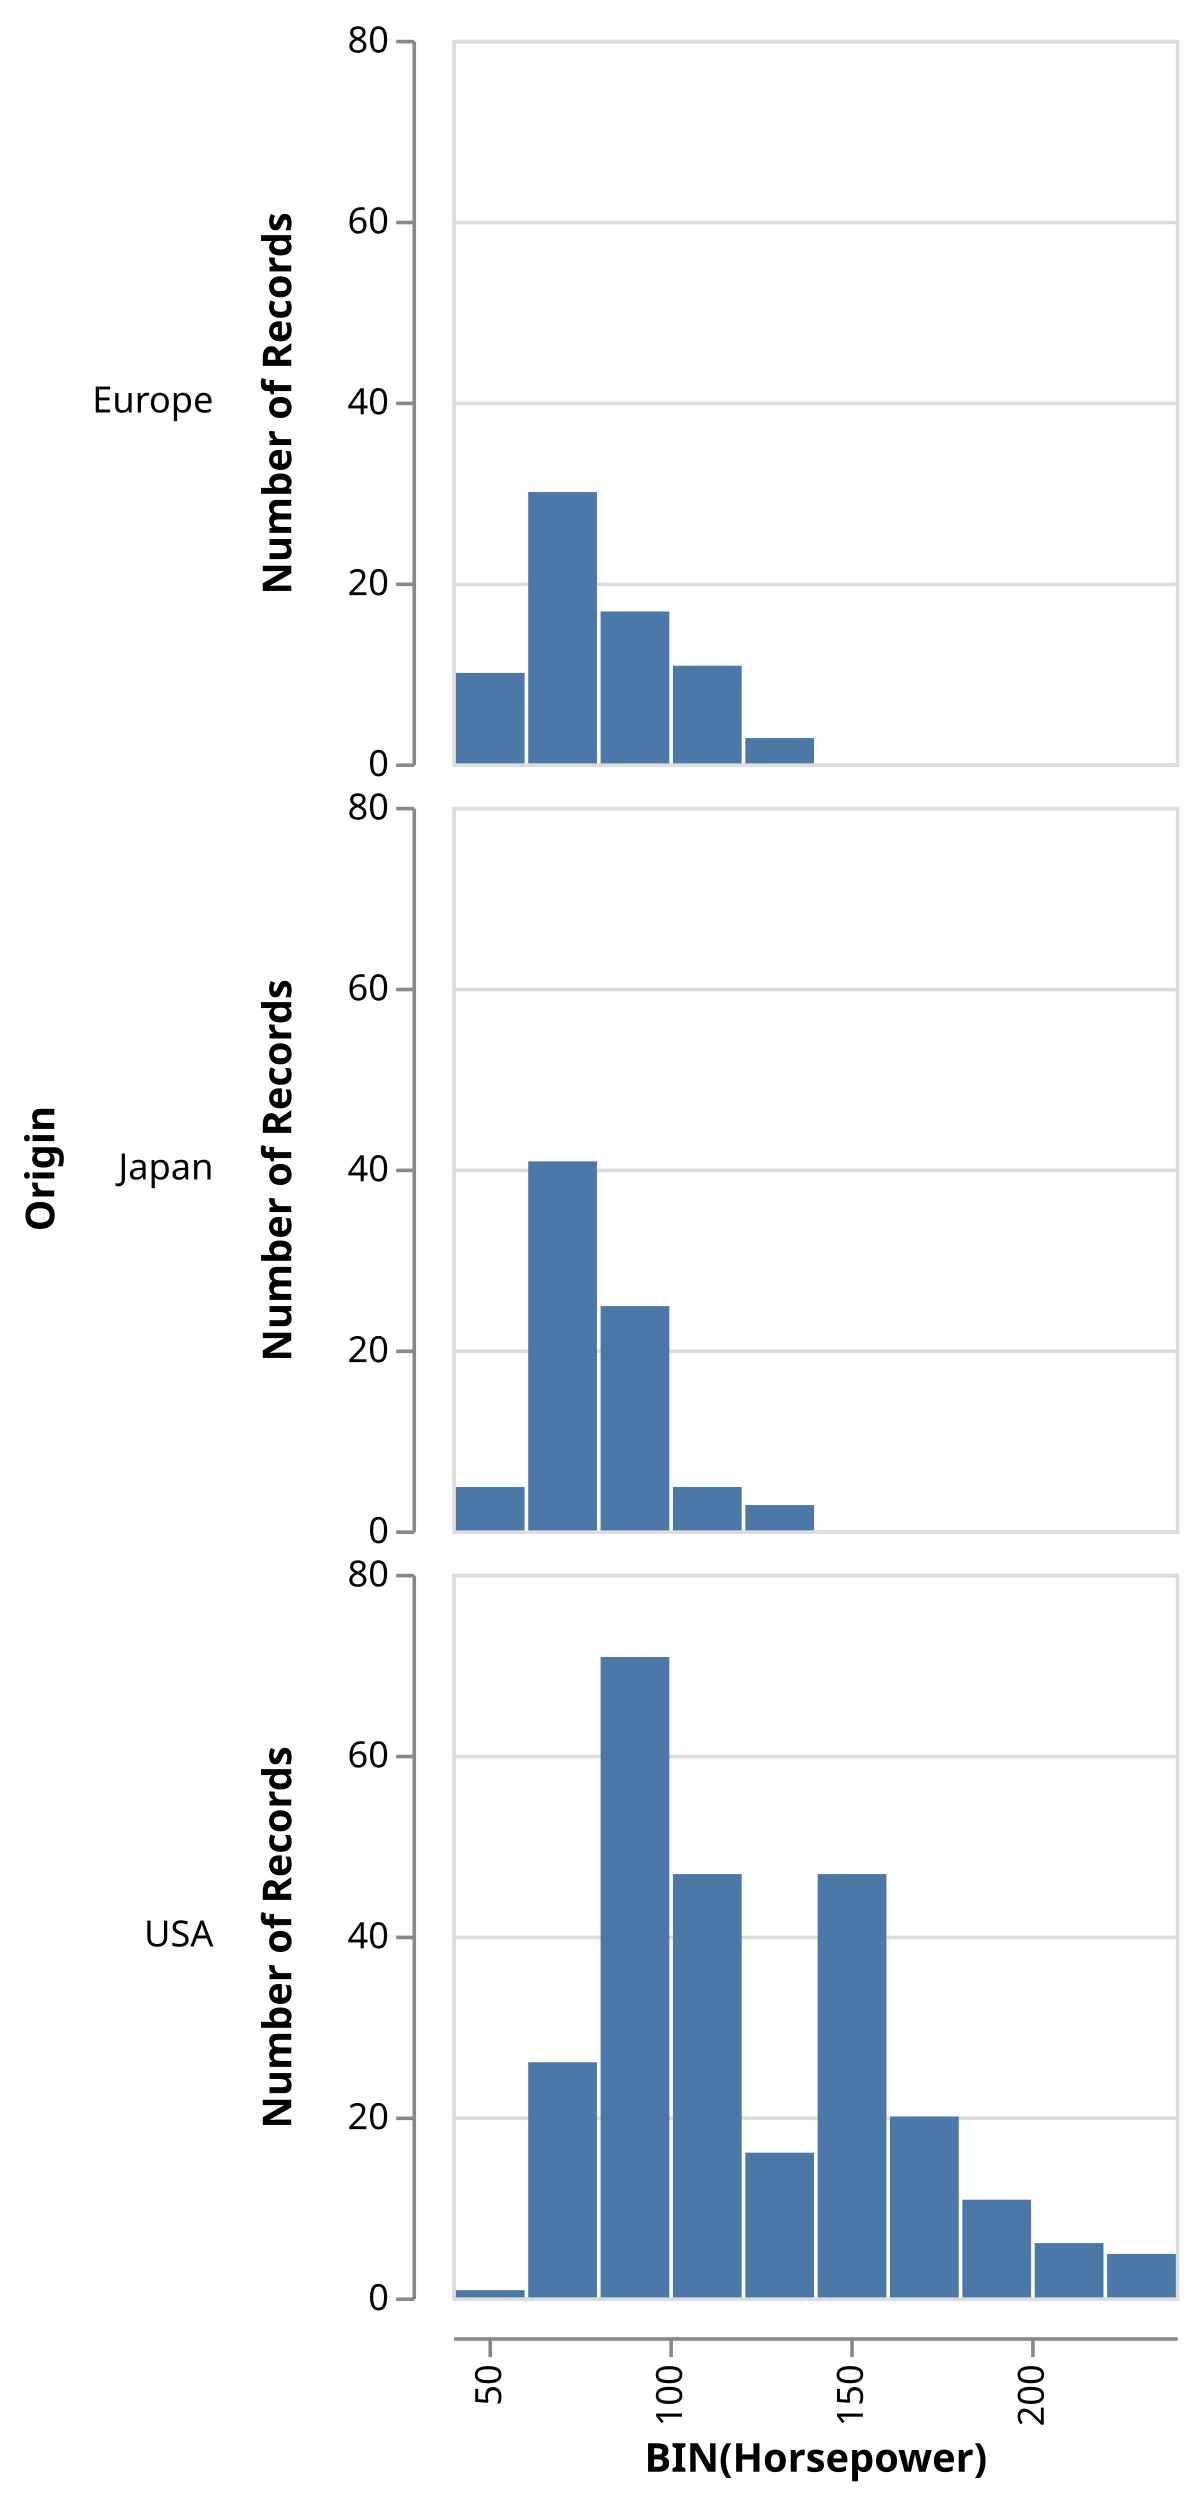
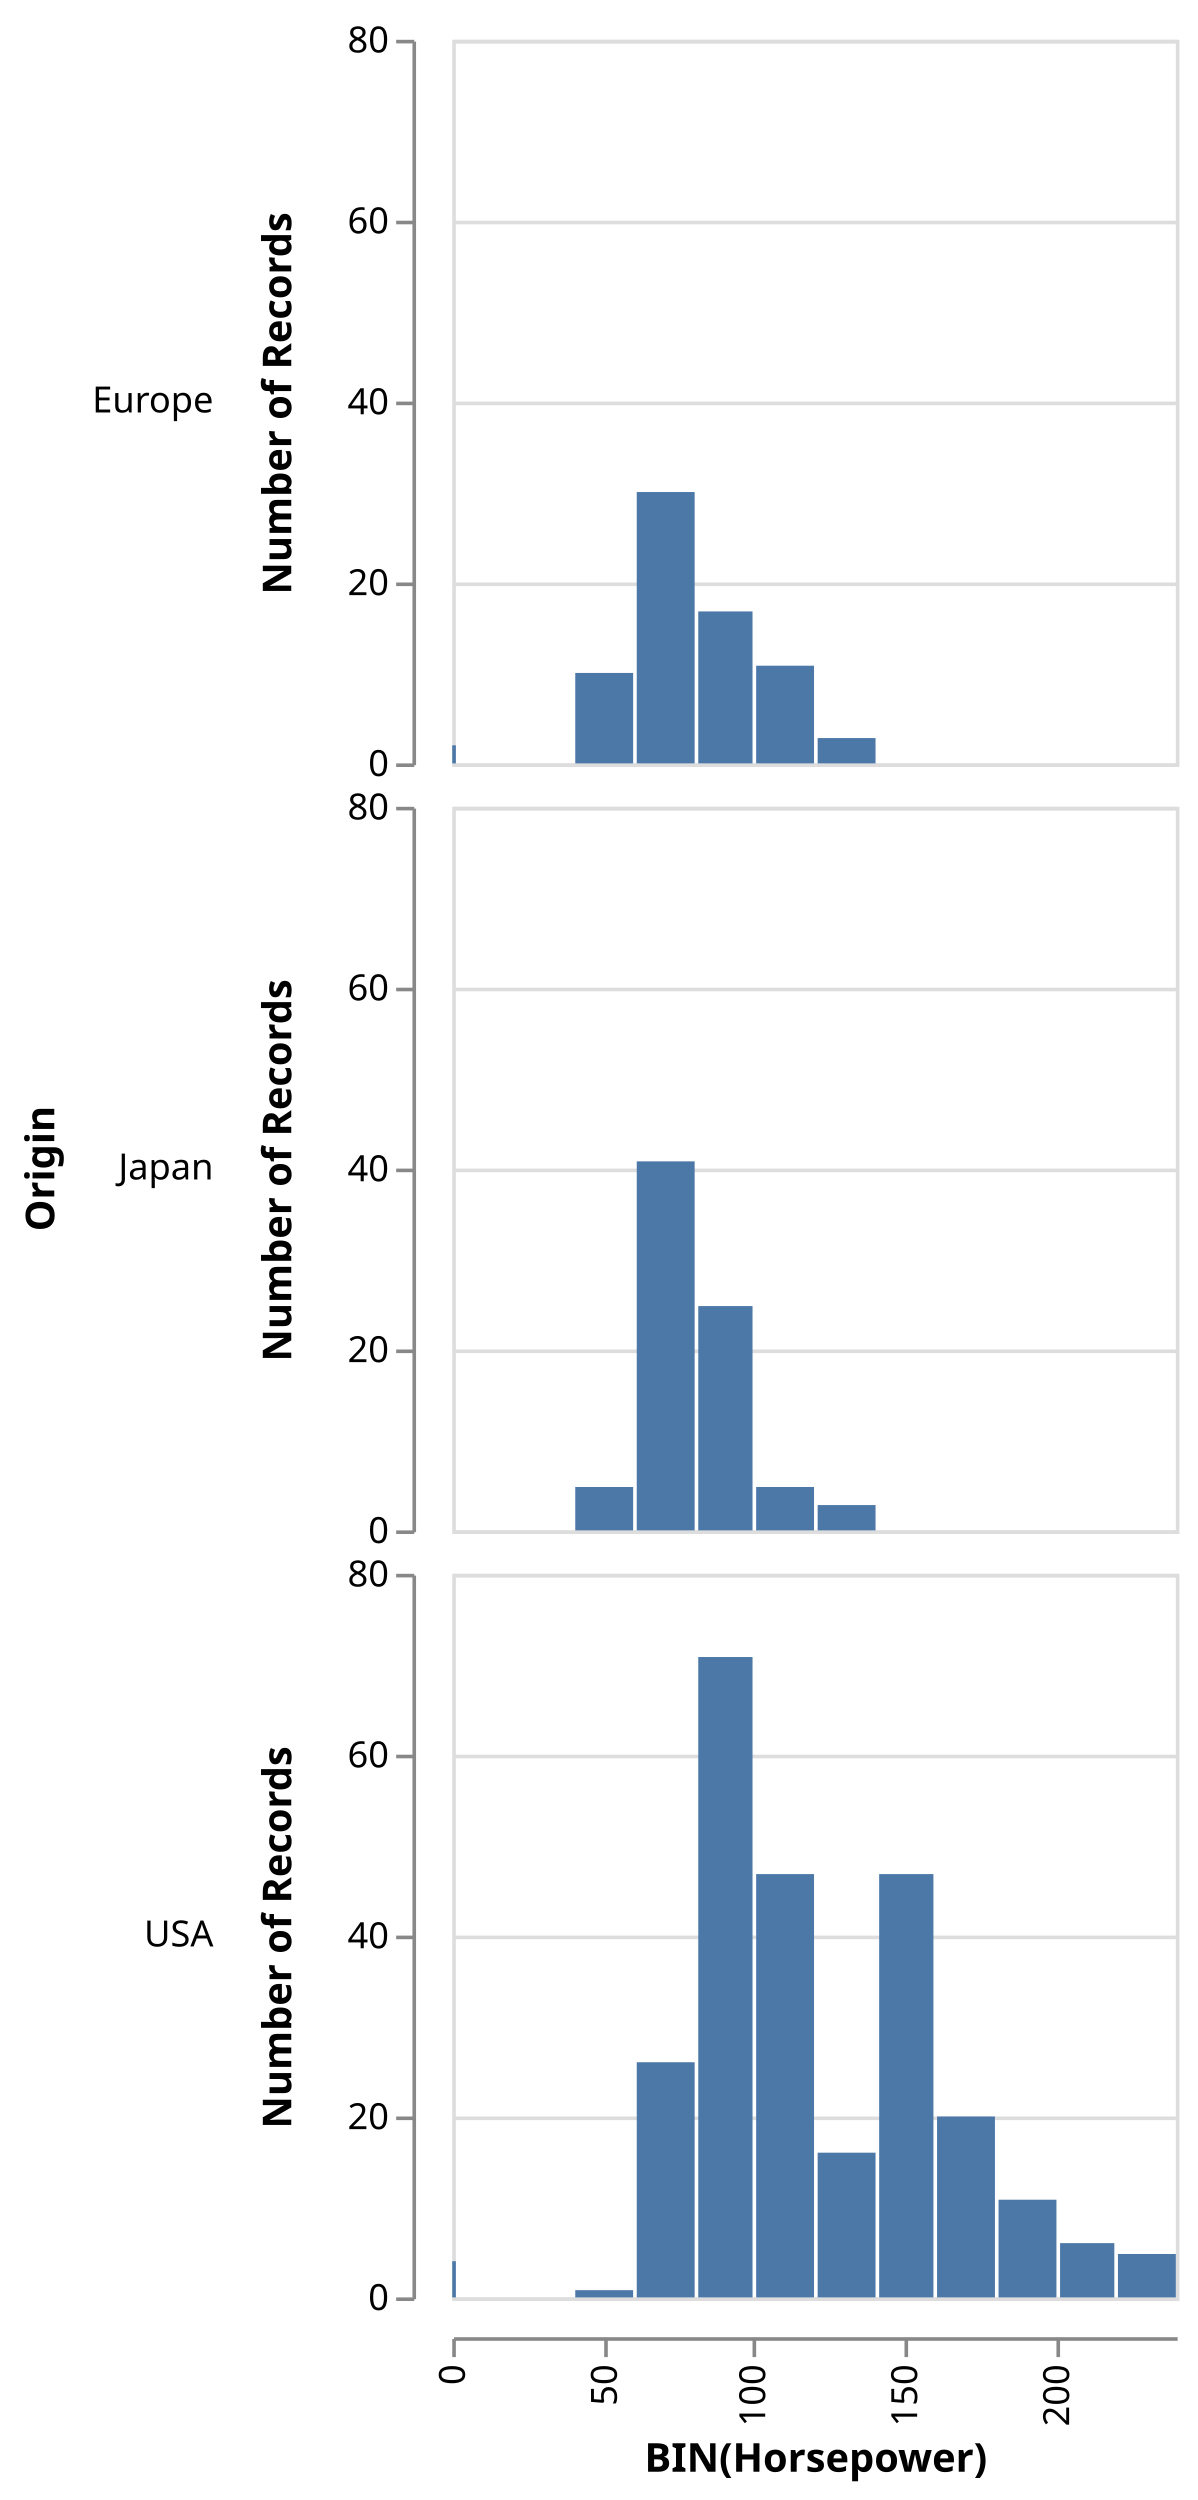
<svg xmlns="http://www.w3.org/2000/svg" class="marks" width="331" height="691" viewBox="0 0 331 691" version="1.1">
  <g transform="translate(125,11)">
    <g class="mark-group role-frame root">
      <g transform="translate(0,0)">
        <path class="background" d="M0,0h0v0h0Z" style="fill: none;" />
        <g>
          <g class="mark-group role-row-title row_title">
            <g transform="translate(-110,312)">
              <path class="background" d="M0,0h0v0h0Z" style="fill: none;" />
              <g>
                <g class="mark-text role-row-title-text">
                  <text text-anchor="middle" transform="translate(0,0) rotate(270)" style="font: bold 11px sans-serif; fill: black;">Origin</text>
                </g>
              </g>
            </g>
          </g>
          <g class="mark-group role-row-header row_header">
            <g transform="translate(-11,0)">
              <path class="background" d="M0,0h0v200h0Z" style="fill: none;" />
              <g>
                <g class="mark-text role-title" style="pointer-events: none;">
                  <text text-anchor="end" transform="translate(-55,103)" style="font: normal 10px sans-serif; fill: #000; opacity: 1;">Europe</text>
                </g>
                <g class="mark-group role-axis">
                  <g transform="translate(0.5,0.5)">
                    <path class="background" d="M0,0h0v0h0Z" style="pointer-events: none; fill: none;" />
                    <g>
                      <g class="mark-rule role-axis-tick" style="pointer-events: none;">
                        <line transform="translate(0,200)" x2="-5" y2="0" style="fill: none; stroke: #888; stroke-width: 1; opacity: 1;" />
                        <line transform="translate(0,150)" x2="-5" y2="0" style="fill: none; stroke: #888; stroke-width: 1; opacity: 1;" />
                        <line transform="translate(0,100)" x2="-5" y2="0" style="fill: none; stroke: #888; stroke-width: 1; opacity: 1;" />
                        <line transform="translate(0,50)" x2="-5" y2="0" style="fill: none; stroke: #888; stroke-width: 1; opacity: 1;" />
                        <line transform="translate(0,0)" x2="-5" y2="0" style="fill: none; stroke: #888; stroke-width: 1; opacity: 1;" />
                      </g>
                      <g class="mark-text role-axis-label" style="pointer-events: none;">
                        <text text-anchor="end" transform="translate(-7,203)" style="font: 10px sans-serif; fill: #000; opacity: 1;">0</text>
                        <text text-anchor="end" transform="translate(-7,153)" style="font: 10px sans-serif; fill: #000; opacity: 1;">20</text>
                        <text text-anchor="end" transform="translate(-7,103)" style="font: 10px sans-serif; fill: #000; opacity: 1;">40</text>
                        <text text-anchor="end" transform="translate(-7,53)" style="font: 10px sans-serif; fill: #000; opacity: 1;">60</text>
                        <text text-anchor="end" transform="translate(-7,3)" style="font: 10px sans-serif; fill: #000; opacity: 1;">80</text>
                      </g>
                      <g class="mark-rule role-axis-domain" style="pointer-events: none;">
                        <line transform="translate(0,200)" x2="0" y2="-200" style="fill: none; stroke: #888; stroke-width: 1; opacity: 1;" />
                      </g>
                      <g class="mark-text role-axis-title" style="pointer-events: none;">
                        <text text-anchor="middle" transform="translate(-32,100) rotate(-90) translate(0,-2)" style="font: bold 11px sans-serif; fill: #000; opacity: 1;">Number of Records</text>
                      </g>
                    </g>
                  </g>
                </g>
              </g>
            </g>
            <g transform="translate(-11,212)">
              <path class="background" d="M0,0h0v200h0Z" style="fill: none;" />
              <g>
                <g class="mark-text role-title" style="pointer-events: none;">
                  <text text-anchor="end" transform="translate(-55,103)" style="font: normal 10px sans-serif; fill: #000; opacity: 1;">Japan</text>
                </g>
                <g class="mark-group role-axis">
                  <g transform="translate(0.5,0.5)">
                    <path class="background" d="M0,0h0v0h0Z" style="pointer-events: none; fill: none;" />
                    <g>
                      <g class="mark-rule role-axis-tick" style="pointer-events: none;">
                        <line transform="translate(0,200)" x2="-5" y2="0" style="fill: none; stroke: #888; stroke-width: 1; opacity: 1;" />
                        <line transform="translate(0,150)" x2="-5" y2="0" style="fill: none; stroke: #888; stroke-width: 1; opacity: 1;" />
                        <line transform="translate(0,100)" x2="-5" y2="0" style="fill: none; stroke: #888; stroke-width: 1; opacity: 1;" />
                        <line transform="translate(0,50)" x2="-5" y2="0" style="fill: none; stroke: #888; stroke-width: 1; opacity: 1;" />
                        <line transform="translate(0,0)" x2="-5" y2="0" style="fill: none; stroke: #888; stroke-width: 1; opacity: 1;" />
                      </g>
                      <g class="mark-text role-axis-label" style="pointer-events: none;">
                        <text text-anchor="end" transform="translate(-7,203)" style="font: 10px sans-serif; fill: #000; opacity: 1;">0</text>
                        <text text-anchor="end" transform="translate(-7,153)" style="font: 10px sans-serif; fill: #000; opacity: 1;">20</text>
                        <text text-anchor="end" transform="translate(-7,103)" style="font: 10px sans-serif; fill: #000; opacity: 1;">40</text>
                        <text text-anchor="end" transform="translate(-7,53)" style="font: 10px sans-serif; fill: #000; opacity: 1;">60</text>
                        <text text-anchor="end" transform="translate(-7,3)" style="font: 10px sans-serif; fill: #000; opacity: 1;">80</text>
                      </g>
                      <g class="mark-rule role-axis-domain" style="pointer-events: none;">
                        <line transform="translate(0,200)" x2="0" y2="-200" style="fill: none; stroke: #888; stroke-width: 1; opacity: 1;" />
                      </g>
                      <g class="mark-text role-axis-title" style="pointer-events: none;">
                        <text text-anchor="middle" transform="translate(-32,100) rotate(-90) translate(0,-2)" style="font: bold 11px sans-serif; fill: #000; opacity: 1;">Number of Records</text>
                      </g>
                    </g>
                  </g>
                </g>
              </g>
            </g>
            <g transform="translate(-11,424)">
              <path class="background" d="M0,0h0v200h0Z" style="fill: none;" />
              <g>
                <g class="mark-text role-title" style="pointer-events: none;">
                  <text text-anchor="end" transform="translate(-55,103)" style="font: normal 10px sans-serif; fill: #000; opacity: 1;">USA</text>
                </g>
                <g class="mark-group role-axis">
                  <g transform="translate(0.5,0.5)">
                    <path class="background" d="M0,0h0v0h0Z" style="pointer-events: none; fill: none;" />
                    <g>
                      <g class="mark-rule role-axis-tick" style="pointer-events: none;">
                        <line transform="translate(0,200)" x2="-5" y2="0" style="fill: none; stroke: #888; stroke-width: 1; opacity: 1;" />
                        <line transform="translate(0,150)" x2="-5" y2="0" style="fill: none; stroke: #888; stroke-width: 1; opacity: 1;" />
                        <line transform="translate(0,100)" x2="-5" y2="0" style="fill: none; stroke: #888; stroke-width: 1; opacity: 1;" />
                        <line transform="translate(0,50)" x2="-5" y2="0" style="fill: none; stroke: #888; stroke-width: 1; opacity: 1;" />
                        <line transform="translate(0,0)" x2="-5" y2="0" style="fill: none; stroke: #888; stroke-width: 1; opacity: 1;" />
                      </g>
                      <g class="mark-text role-axis-label" style="pointer-events: none;">
                        <text text-anchor="end" transform="translate(-7,203)" style="font: 10px sans-serif; fill: #000; opacity: 1;">0</text>
                        <text text-anchor="end" transform="translate(-7,153)" style="font: 10px sans-serif; fill: #000; opacity: 1;">20</text>
                        <text text-anchor="end" transform="translate(-7,103)" style="font: 10px sans-serif; fill: #000; opacity: 1;">40</text>
                        <text text-anchor="end" transform="translate(-7,53)" style="font: 10px sans-serif; fill: #000; opacity: 1;">60</text>
                        <text text-anchor="end" transform="translate(-7,3)" style="font: 10px sans-serif; fill: #000; opacity: 1;">80</text>
                      </g>
                      <g class="mark-rule role-axis-domain" style="pointer-events: none;">
                        <line transform="translate(0,200)" x2="0" y2="-200" style="fill: none; stroke: #888; stroke-width: 1; opacity: 1;" />
                      </g>
                      <g class="mark-text role-axis-title" style="pointer-events: none;">
                        <text text-anchor="middle" transform="translate(-32,100) rotate(-90) translate(0,-2)" style="font: bold 11px sans-serif; fill: #000; opacity: 1;">Number of Records</text>
                      </g>
                    </g>
                  </g>
                </g>
              </g>
            </g>
          </g>
          <g class="mark-group role-column-footer column_footer">
            <g transform="translate(0,635)">
              <path class="background" d="M0,0h200v0h-200Z" style="fill: none;" />
              <g>
                <g class="mark-group role-axis">
                  <g transform="translate(0.5,0.5)">
                    <path class="background" d="M0,0h0v0h0Z" style="pointer-events: none; fill: none;" />
                    <g>
                      <g class="mark-rule role-axis-tick" style="pointer-events: none;">
-                         <line transform="translate(10,0)" x2="0" y2="5" style="fill: none; stroke: #888; stroke-width: 1; opacity: 1;" />
-                         <line transform="translate(60,0)" x2="0" y2="5" style="fill: none; stroke: #888; stroke-width: 1; opacity: 1;" />
-                         <line transform="translate(110,0)" x2="0" y2="5" style="fill: none; stroke: #888; stroke-width: 1; opacity: 1;" />
-                         <line transform="translate(160,0)" x2="0" y2="5" style="fill: none; stroke: #888; stroke-width: 1; opacity: 1;" />
-                       </g>
-                       <g class="mark-text role-axis-label" style="pointer-events: none;">
-                         <text text-anchor="end" transform="translate(10,7) rotate(270) translate(0,3)" style="font: 10px sans-serif; fill: #000; opacity: 1;">50</text>
-                         <text text-anchor="end" transform="translate(60,7) rotate(270) translate(0,3)" style="font: 10px sans-serif; fill: #000; opacity: 1;">100</text>
-                         <text text-anchor="end" transform="translate(110,7) rotate(270) translate(0,3)" style="font: 10px sans-serif; fill: #000; opacity: 1;">150</text>
-                         <text text-anchor="end" transform="translate(160,7) rotate(270) translate(0,3)" style="font: 10px sans-serif; fill: #000; opacity: 1;">200</text>
+                         <line transform="translate(0,0)" x2="0" y2="5" style="fill: none; stroke: #888; stroke-width: 1; opacity: 1;" />
+                         <line transform="translate(42,0)" x2="0" y2="5" style="fill: none; stroke: #888; stroke-width: 1; opacity: 1;" />
+                         <line transform="translate(83,0)" x2="0" y2="5" style="fill: none; stroke: #888; stroke-width: 1; opacity: 1;" />
+                         <line transform="translate(125,0)" x2="0" y2="5" style="fill: none; stroke: #888; stroke-width: 1; opacity: 1;" />
+                         <line transform="translate(167,0)" x2="0" y2="5" style="fill: none; stroke: #888; stroke-width: 1; opacity: 1;" />
+                       </g>
+                       <g class="mark-text role-axis-label" style="pointer-events: none;">
+                         <text text-anchor="end" transform="translate(0,7) rotate(270) translate(0,3)" style="font: 10px sans-serif; fill: #000; opacity: 1;">0</text>
+                         <text text-anchor="end" transform="translate(42,7) rotate(270) translate(0,3)" style="font: 10px sans-serif; fill: #000; opacity: 1;">50</text>
+                         <text text-anchor="end" transform="translate(83,7) rotate(270) translate(0,3)" style="font: 10px sans-serif; fill: #000; opacity: 1;">100</text>
+                         <text text-anchor="end" transform="translate(125,7) rotate(270) translate(0,3)" style="font: 10px sans-serif; fill: #000; opacity: 1;">150</text>
+                         <text text-anchor="end" transform="translate(167,7) rotate(270) translate(0,3)" style="font: 10px sans-serif; fill: #000; opacity: 1;">200</text>
                      </g>
                      <g class="mark-rule role-axis-domain" style="pointer-events: none;">
                        <line transform="translate(0,0)" x2="200" y2="0" style="fill: none; stroke: #888; stroke-width: 1; opacity: 1;" />
                      </g>
                      <g class="mark-text role-axis-title" style="pointer-events: none;">
                        <text text-anchor="middle" transform="translate(100,36.68457)" style="font: bold 11px sans-serif; fill: #000; opacity: 1;">BIN(Horsepower)</text>
                      </g>
                    </g>
                  </g>
                </g>
              </g>
            </g>
          </g>
          <g class="mark-group role-scope cell">
            <g transform="translate(0,0)">
              <path class="background" d="M0.5,0.5h200v200h-200Z" style="fill: transparent; stroke: #ddd;" />
              <g>
                <g class="mark-group role-axis">
                  <g transform="translate(0.5,0.5)">
                    <path class="background" d="M0,0h0v0h0Z" style="pointer-events: none; fill: none;" />
                    <g>
                      <g class="mark-rule role-axis-grid" style="pointer-events: none;">
                        <line transform="translate(0,200)" x2="200" y2="0" style="fill: none; stroke: #ddd; stroke-width: 1; stroke-dasharray: ; opacity: 1;" />
                        <line transform="translate(0,150)" x2="200" y2="0" style="fill: none; stroke: #ddd; stroke-width: 1; stroke-dasharray: ; opacity: 1;" />
                        <line transform="translate(0,100)" x2="200" y2="0" style="fill: none; stroke: #ddd; stroke-width: 1; stroke-dasharray: ; opacity: 1;" />
                        <line transform="translate(0,50)" x2="200" y2="0" style="fill: none; stroke: #ddd; stroke-width: 1; stroke-dasharray: ; opacity: 1;" />
                        <line transform="translate(0,0)" x2="200" y2="0" style="fill: none; stroke: #ddd; stroke-width: 1; stroke-dasharray: ; opacity: 1;" />
                      </g>
                    </g>
                  </g>
                </g>
                <g class="mark-rect role-mark child_marks">
-                   <path d="M61,173h19v27h-19Z" style="fill: #4c78a8;" />
-                   <path d="M1,175h19v25h-19Z" style="fill: #4c78a8;" />
-                   <path d="M41,158h19v42h-19Z" style="fill: #4c78a8;" />
-                   <path d="M21,125h19v75h-19Z" style="fill: #4c78a8;" />
-                   <path d="M81,193h19v7h-19Z" style="fill: #4c78a8;" />
+                   <path d="M84,173h16v27h-16Z" style="fill: #4c78a8;" />
+                   <path d="M34,175h16v25h-16Z" style="fill: #4c78a8;" />
+                   <path d="M68,158h15v42h-15Z" style="fill: #4c78a8;" />
+                   <path d="M51,125h16v75h-16Z" style="fill: #4c78a8;" />
+                   <path d="M101,193h16v7h-16Z" style="fill: #4c78a8;" />
+                   <path d="M0,195h1v5h-1Z" style="fill: #4c78a8;" />
                </g>
              </g>
            </g>
            <g transform="translate(0,212)">
              <path class="background" d="M0.5,0.5h200v200h-200Z" style="fill: transparent; stroke: #ddd;" />
              <g>
                <g class="mark-group role-axis">
                  <g transform="translate(0.5,0.5)">
                    <path class="background" d="M0,0h0v0h0Z" style="pointer-events: none; fill: none;" />
                    <g>
                      <g class="mark-rule role-axis-grid" style="pointer-events: none;">
                        <line transform="translate(0,200)" x2="200" y2="0" style="fill: none; stroke: #ddd; stroke-width: 1; stroke-dasharray: ; opacity: 1;" />
                        <line transform="translate(0,150)" x2="200" y2="0" style="fill: none; stroke: #ddd; stroke-width: 1; stroke-dasharray: ; opacity: 1;" />
                        <line transform="translate(0,100)" x2="200" y2="0" style="fill: none; stroke: #ddd; stroke-width: 1; stroke-dasharray: ; opacity: 1;" />
                        <line transform="translate(0,50)" x2="200" y2="0" style="fill: none; stroke: #ddd; stroke-width: 1; stroke-dasharray: ; opacity: 1;" />
                        <line transform="translate(0,0)" x2="200" y2="0" style="fill: none; stroke: #ddd; stroke-width: 1; stroke-dasharray: ; opacity: 1;" />
                      </g>
                    </g>
                  </g>
                </g>
                <g class="mark-rect role-mark child_marks">
-                   <path d="M41,138h19v62h-19Z" style="fill: #4c78a8;" />
-                   <path d="M21,98h19v102h-19Z" style="fill: #4c78a8;" />
-                   <path d="M81,193h19v7h-19Z" style="fill: #4c78a8;" />
-                   <path d="M1,188h19v12h-19Z" style="fill: #4c78a8;" />
-                   <path d="M61,188h19v12h-19Z" style="fill: #4c78a8;" />
+                   <path d="M68,138h15v62h-15Z" style="fill: #4c78a8;" />
+                   <path d="M51,98h16v102h-16Z" style="fill: #4c78a8;" />
+                   <path d="M101,193h16v7h-16Z" style="fill: #4c78a8;" />
+                   <path d="M34,188h16v12h-16Z" style="fill: #4c78a8;" />
+                   <path d="M84,188h16v12h-16Z" style="fill: #4c78a8;" />
                </g>
              </g>
            </g>
            <g transform="translate(0,424)">
              <path class="background" d="M0.5,0.5h200v200h-200Z" style="fill: transparent; stroke: #ddd;" />
              <g>
                <g class="mark-group role-axis">
                  <g transform="translate(0.5,0.5)">
                    <path class="background" d="M0,0h0v0h0Z" style="pointer-events: none; fill: none;" />
                    <g>
                      <g class="mark-rule role-axis-grid" style="pointer-events: none;">
                        <line transform="translate(0,200)" x2="200" y2="0" style="fill: none; stroke: #ddd; stroke-width: 1; stroke-dasharray: ; opacity: 1;" />
                        <line transform="translate(0,150)" x2="200" y2="0" style="fill: none; stroke: #ddd; stroke-width: 1; stroke-dasharray: ; opacity: 1;" />
                        <line transform="translate(0,100)" x2="200" y2="0" style="fill: none; stroke: #ddd; stroke-width: 1; stroke-dasharray: ; opacity: 1;" />
                        <line transform="translate(0,50)" x2="200" y2="0" style="fill: none; stroke: #ddd; stroke-width: 1; stroke-dasharray: ; opacity: 1;" />
                        <line transform="translate(0,0)" x2="200" y2="0" style="fill: none; stroke: #ddd; stroke-width: 1; stroke-dasharray: ; opacity: 1;" />
                      </g>
                    </g>
                  </g>
                </g>
                <g class="mark-rect role-mark child_marks">
-                   <path d="M81,160h19v40h-19Z" style="fill: #4c78a8;" />
-                   <path d="M121,150h19v50h-19Z" style="fill: #4c78a8;" />
-                   <path d="M101,83h19v117h-19Z" style="fill: #4c78a8;" />
-                   <path d="M141,173h19v27h-19Z" style="fill: #4c78a8;" />
-                   <path d="M181,188h19v12h-19Z" style="fill: #4c78a8;" />
-                   <path d="M161,185h19v15h-19Z" style="fill: #4c78a8;" />
-                   <path d="M41,23h19v177h-19Z" style="fill: #4c78a8;" />
-                   <path d="M61,83h19v117h-19Z" style="fill: #4c78a8;" />
-                   <path d="M21,135h19v65h-19Z" style="fill: #4c78a8;" />
-                   <path d="M1,198h19v2h-19Z" style="fill: #4c78a8;" />
+                   <path d="M101,160h16v40h-16Z" style="fill: #4c78a8;" />
+                   <path d="M134,150h16v50h-16Z" style="fill: #4c78a8;" />
+                   <path d="M118,83h15v117h-15Z" style="fill: #4c78a8;" />
+                   <path d="M151,173h16v27h-16Z" style="fill: #4c78a8;" />
+                   <path d="M184,188h16v12h-16Z" style="fill: #4c78a8;" />
+                   <path d="M168,185h15v15h-15Z" style="fill: #4c78a8;" />
+                   <path d="M68,23h15v177h-15Z" style="fill: #4c78a8;" />
+                   <path d="M0,190h1v10h-1Z" style="fill: #4c78a8;" />
+                   <path d="M84,83h16v117h-16Z" style="fill: #4c78a8;" />
+                   <path d="M51,135h16v65h-16Z" style="fill: #4c78a8;" />
+                   <path d="M34,198h16v2h-16Z" style="fill: #4c78a8;" />
                </g>
              </g>
            </g>
          </g>
        </g>
      </g>
    </g>
  </g>
</svg>
